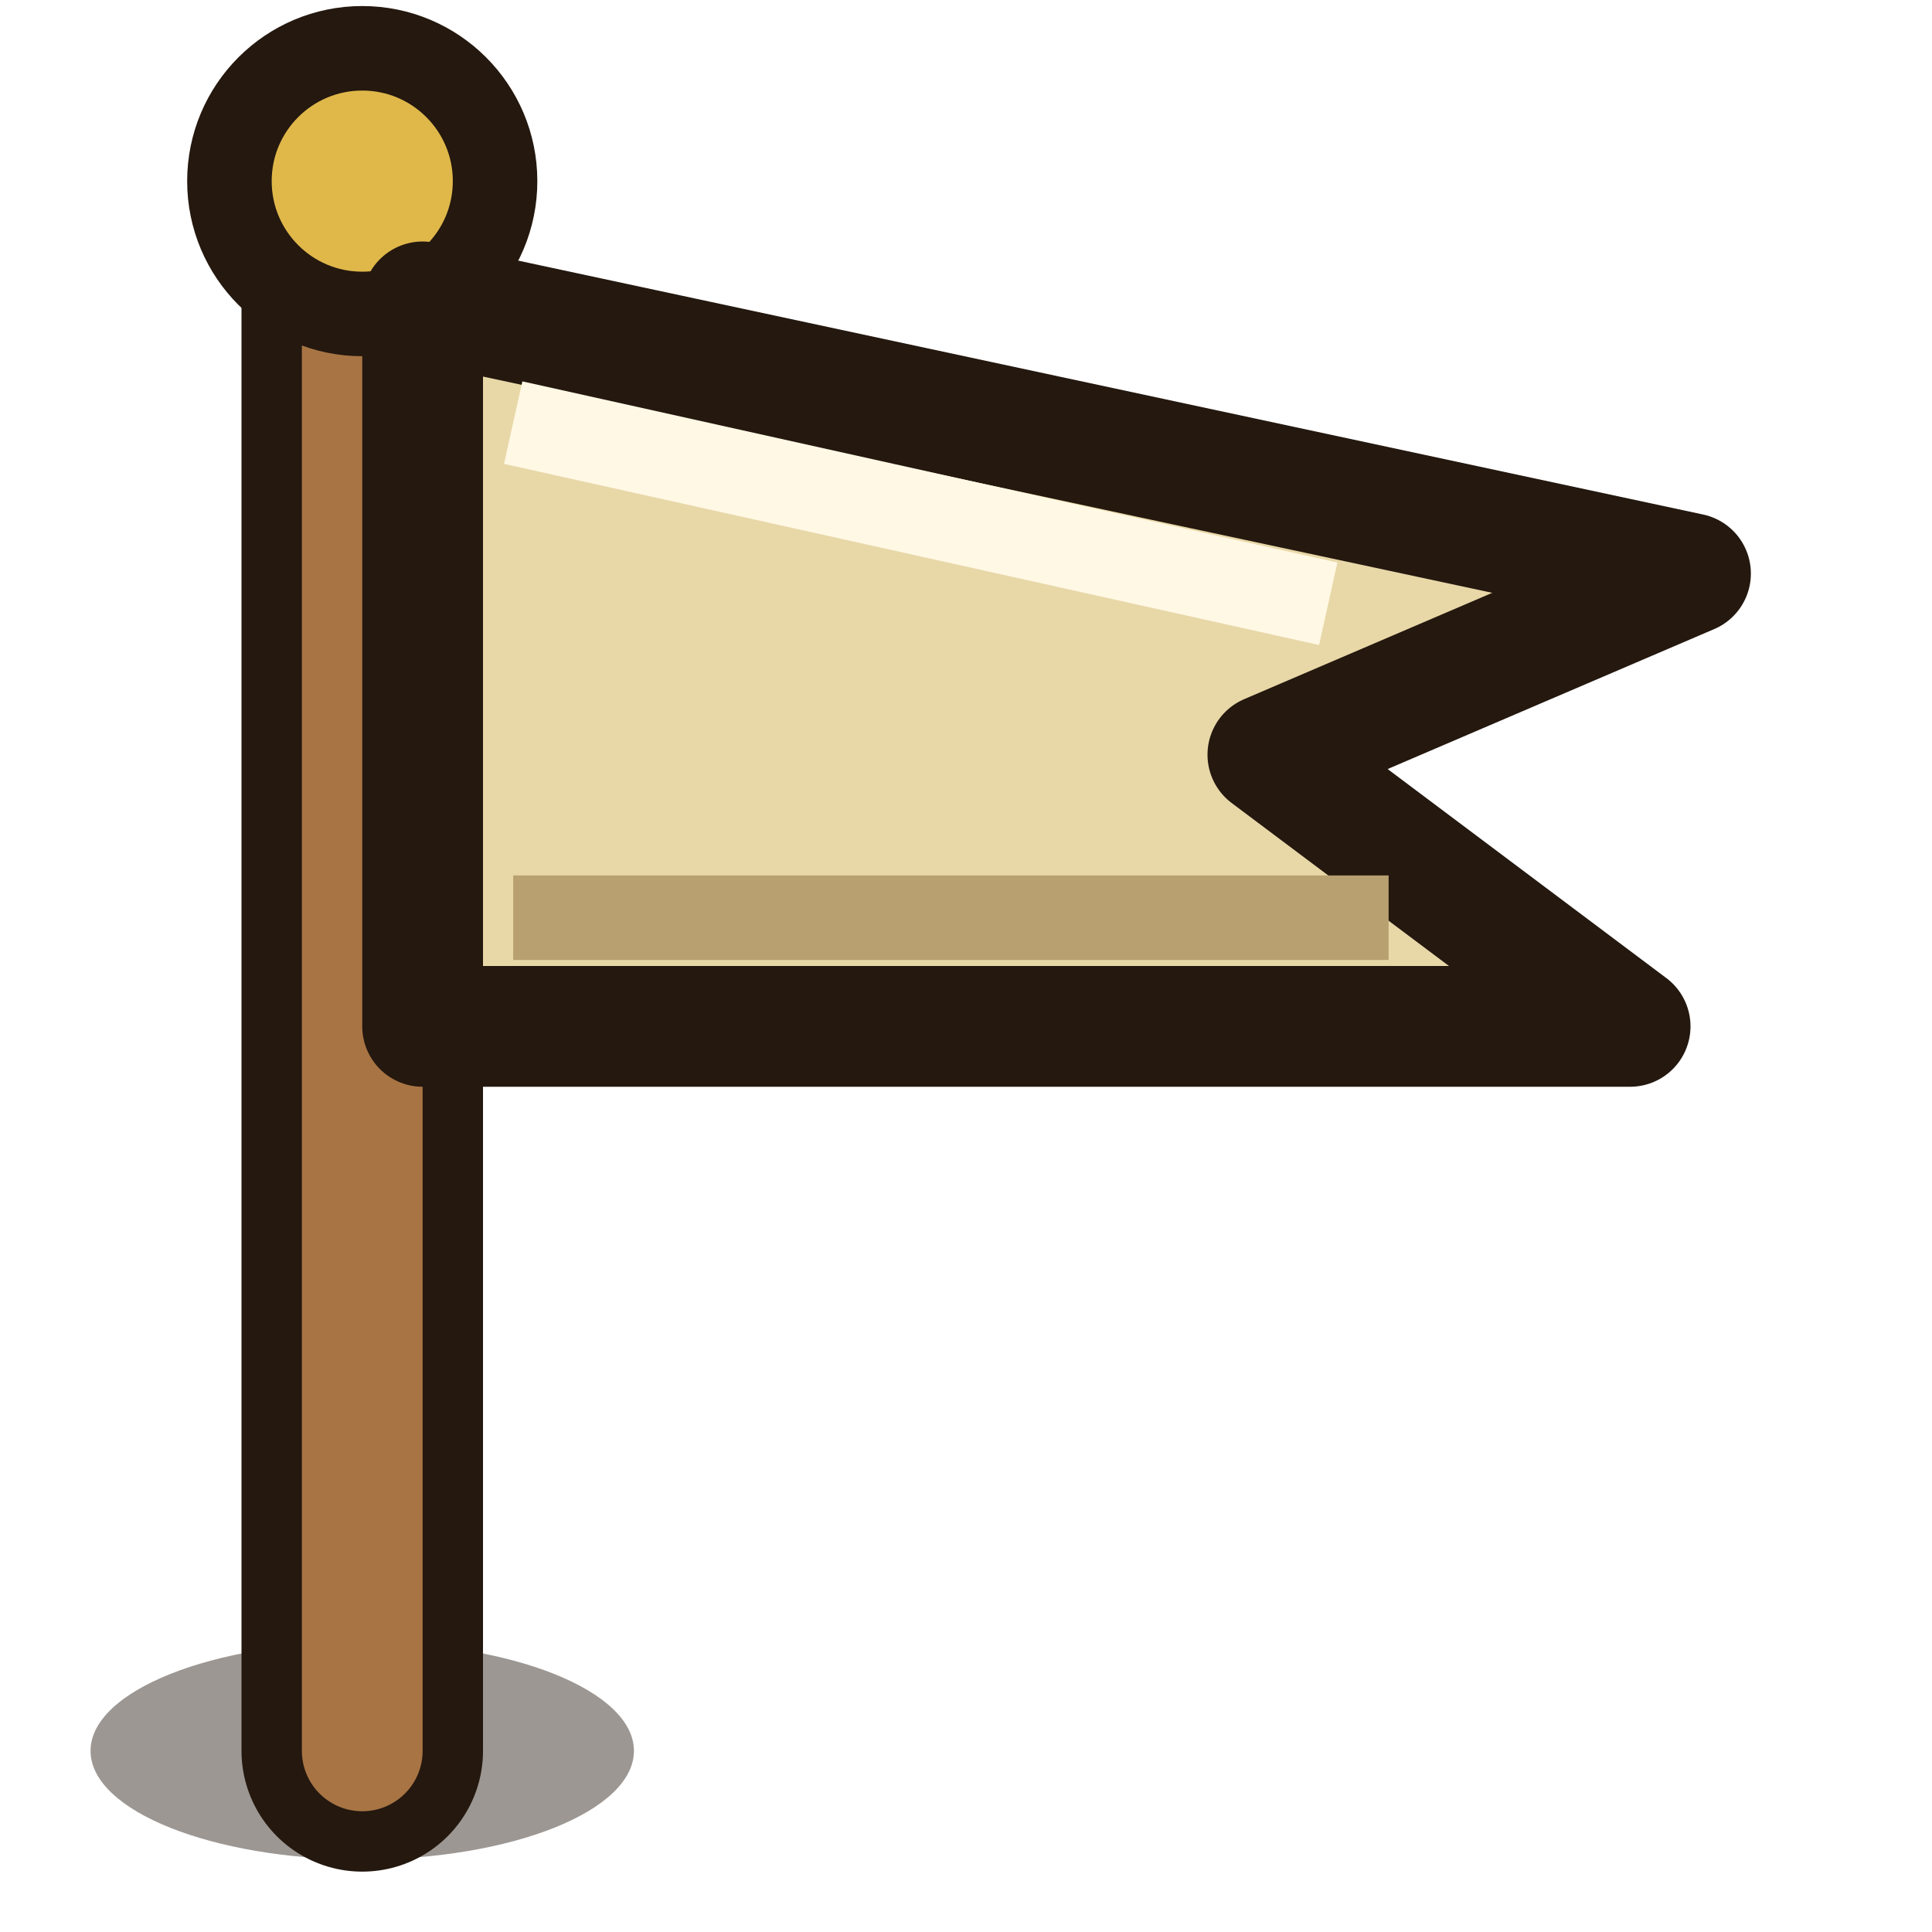
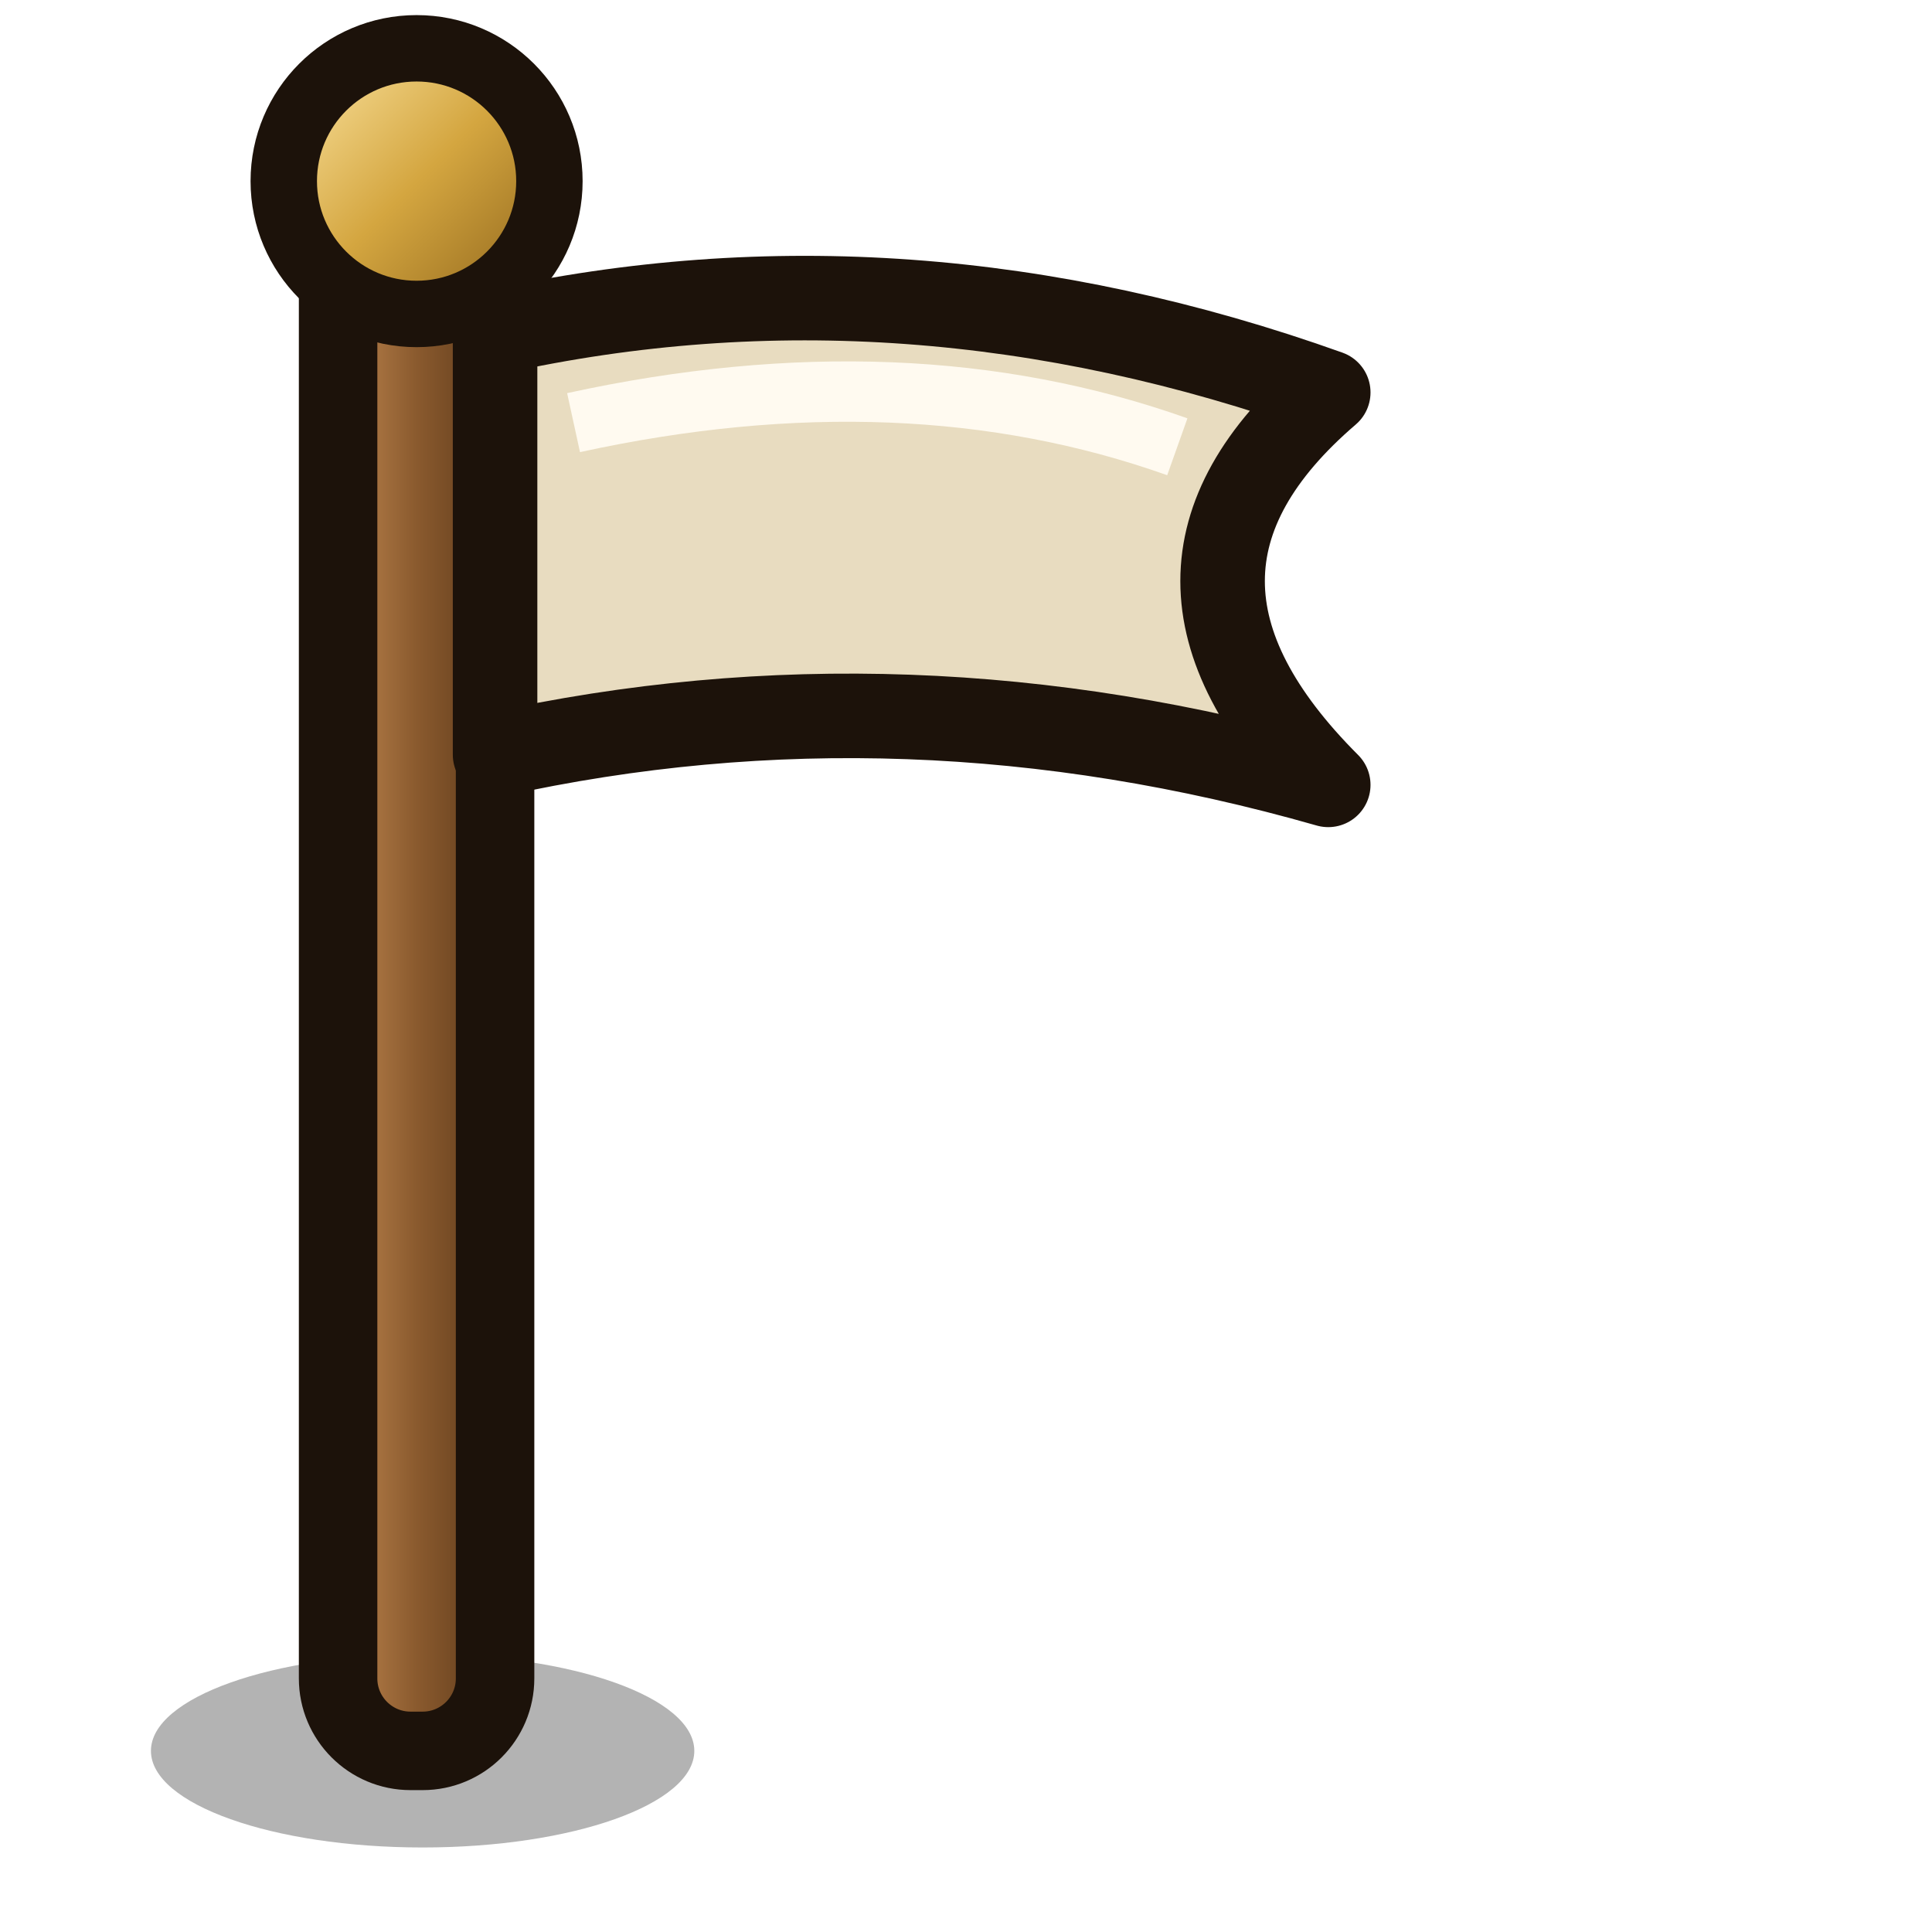
<svg xmlns="http://www.w3.org/2000/svg" width="32" height="32" viewBox="0 0 32 32">
-   <ellipse cx="6" cy="29" rx="4.5" ry="1.8" fill="#24180f" opacity="0.45" />
-   <path d="M6,29 L6,3" stroke="#24180f" stroke-width="4" stroke-linecap="round" />
-   <path d="M6,29 L6,3" stroke="#a87444" stroke-width="2" stroke-linecap="round" />
-   <circle cx="6" cy="3" r="2.2" fill="#e0b84a" stroke="#24180f" stroke-width="1.4" />
-   <path d="M7,5 L28,9.5 L21,12.5 L27,17 L7,17 Z" fill="#e8d8a8" stroke="#24180f" stroke-width="2" stroke-linejoin="round" />
-   <path d="M8.5,7 L22,10" stroke="#fff8e4" stroke-width="1.4" />
-   <path d="M8.5,15.2 L23,15.2" stroke="#b8a070" stroke-width="1.4" />
+   <defs>
+     <linearGradient id="steel" x1="0" y1="0" x2="1" y2="1">
+       <stop offset="0" stop-color="#f4f6f8" />
+       <stop offset="0.45" stop-color="#b9c0c6" />
+       <stop offset="1" stop-color="#6e767e" />
+     </linearGradient>
+     <linearGradient id="wood" x1="0" y1="0" x2="1" y2="0">
+       <stop offset="0" stop-color="#c08850" />
+       <stop offset="0.5" stop-color="#8a5a2e" />
+       <stop offset="1" stop-color="#5e3a1a" />
+     </linearGradient>
+     <linearGradient id="gold" x1="0" y1="0" x2="1" y2="1">
+       <stop offset="0" stop-color="#ffe9a8" />
+       <stop offset="0.5" stop-color="#d4a640" />
+       <stop offset="1" stop-color="#8a6018" />
+     </linearGradient>
+     <linearGradient id="bone" x1="0" y1="0" x2="1" y2="1">
+       <stop offset="0" stop-color="#fffaf0" />
+       <stop offset="0.6" stop-color="#eadcb8" />
+       <stop offset="1" stop-color="#c0a878" />
+     </linearGradient>
+   </defs>
+   <ellipse cx="7" cy="29" rx="4.5" ry="1.6" fill="#000" opacity="0.3" />
+   <rect x="5.6" y="3" width="2.6" height="26" rx="1.2" fill="url(#wood)" stroke="#1c120a" stroke-width="1.3" />
+   <circle cx="6.9" cy="3" r="2.2" fill="url(#gold)" stroke="#1c120a" stroke-width="1.1" />
+   <path d="M8.2,5.5 Q15,4 22,6.5 Q18.5,9.5 22,13 Q15,11 8.2,12.5 Z" fill="#e8dcc0" stroke="#1c120a" stroke-width="1.4" stroke-linejoin="round" />
+   <path d="M9.5,7 Q15,5.8 19.5,7.4" fill="none" stroke="#fffaf0" stroke-width="1" />
</svg>
